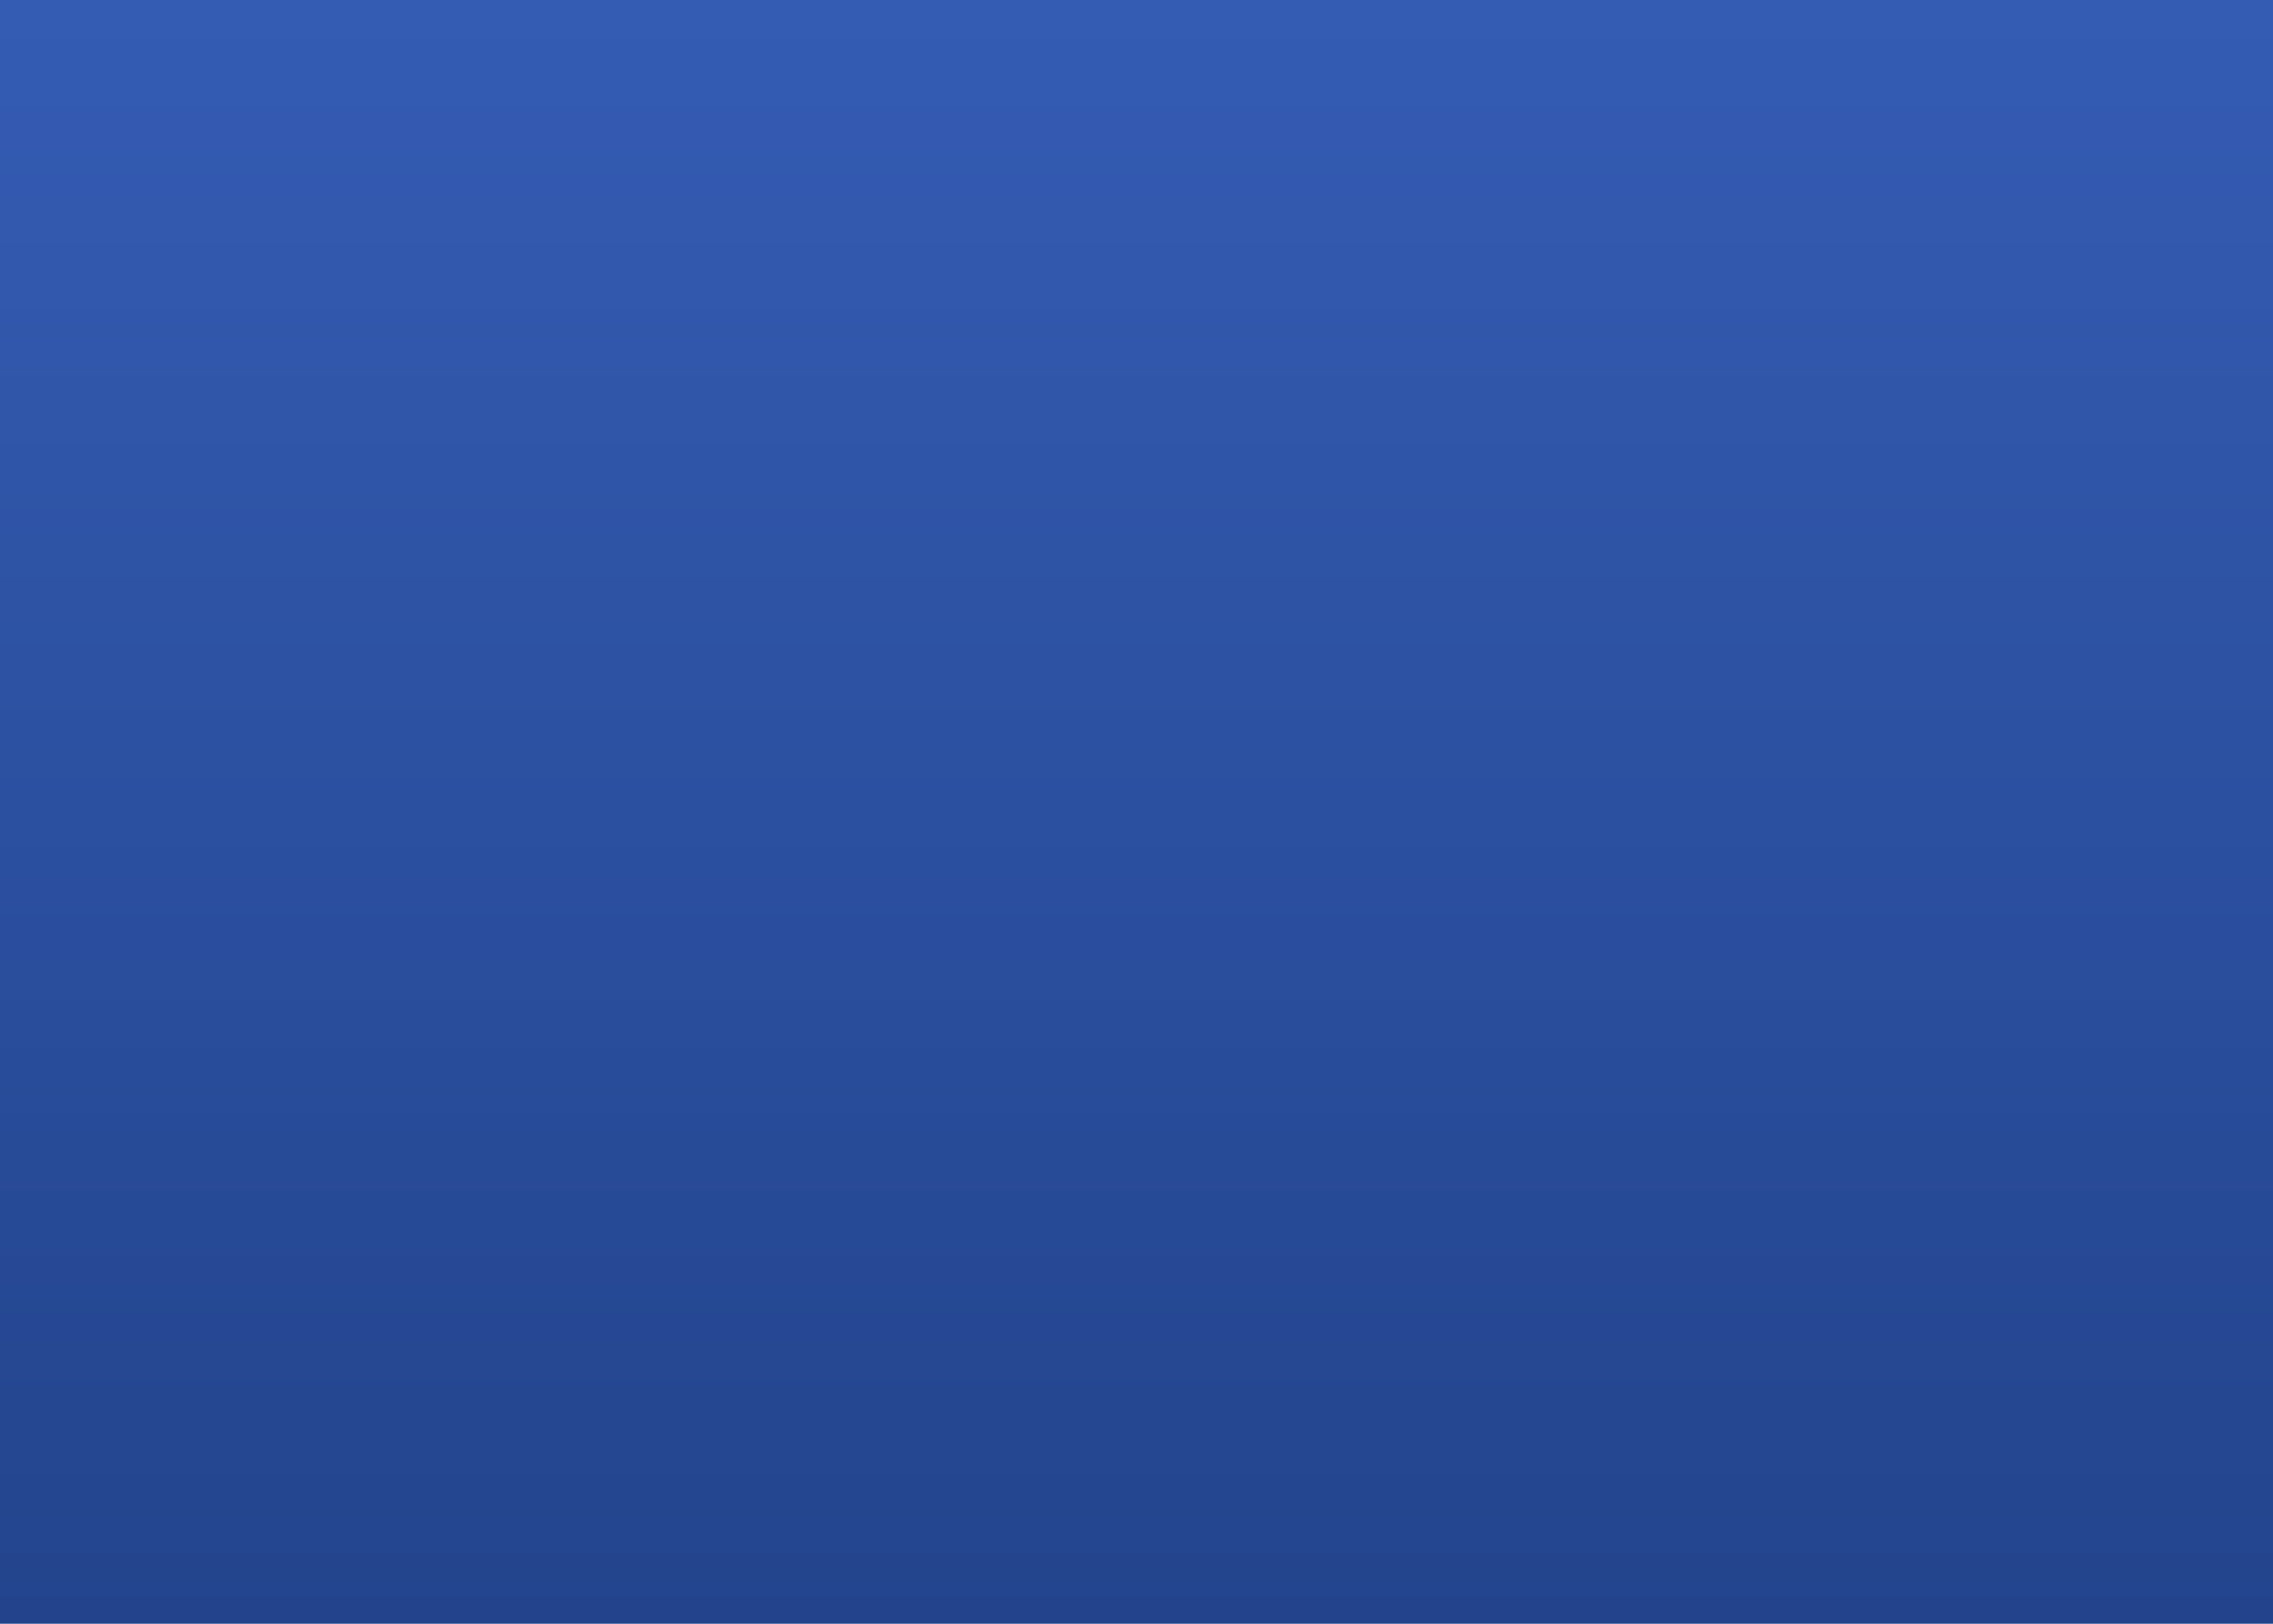
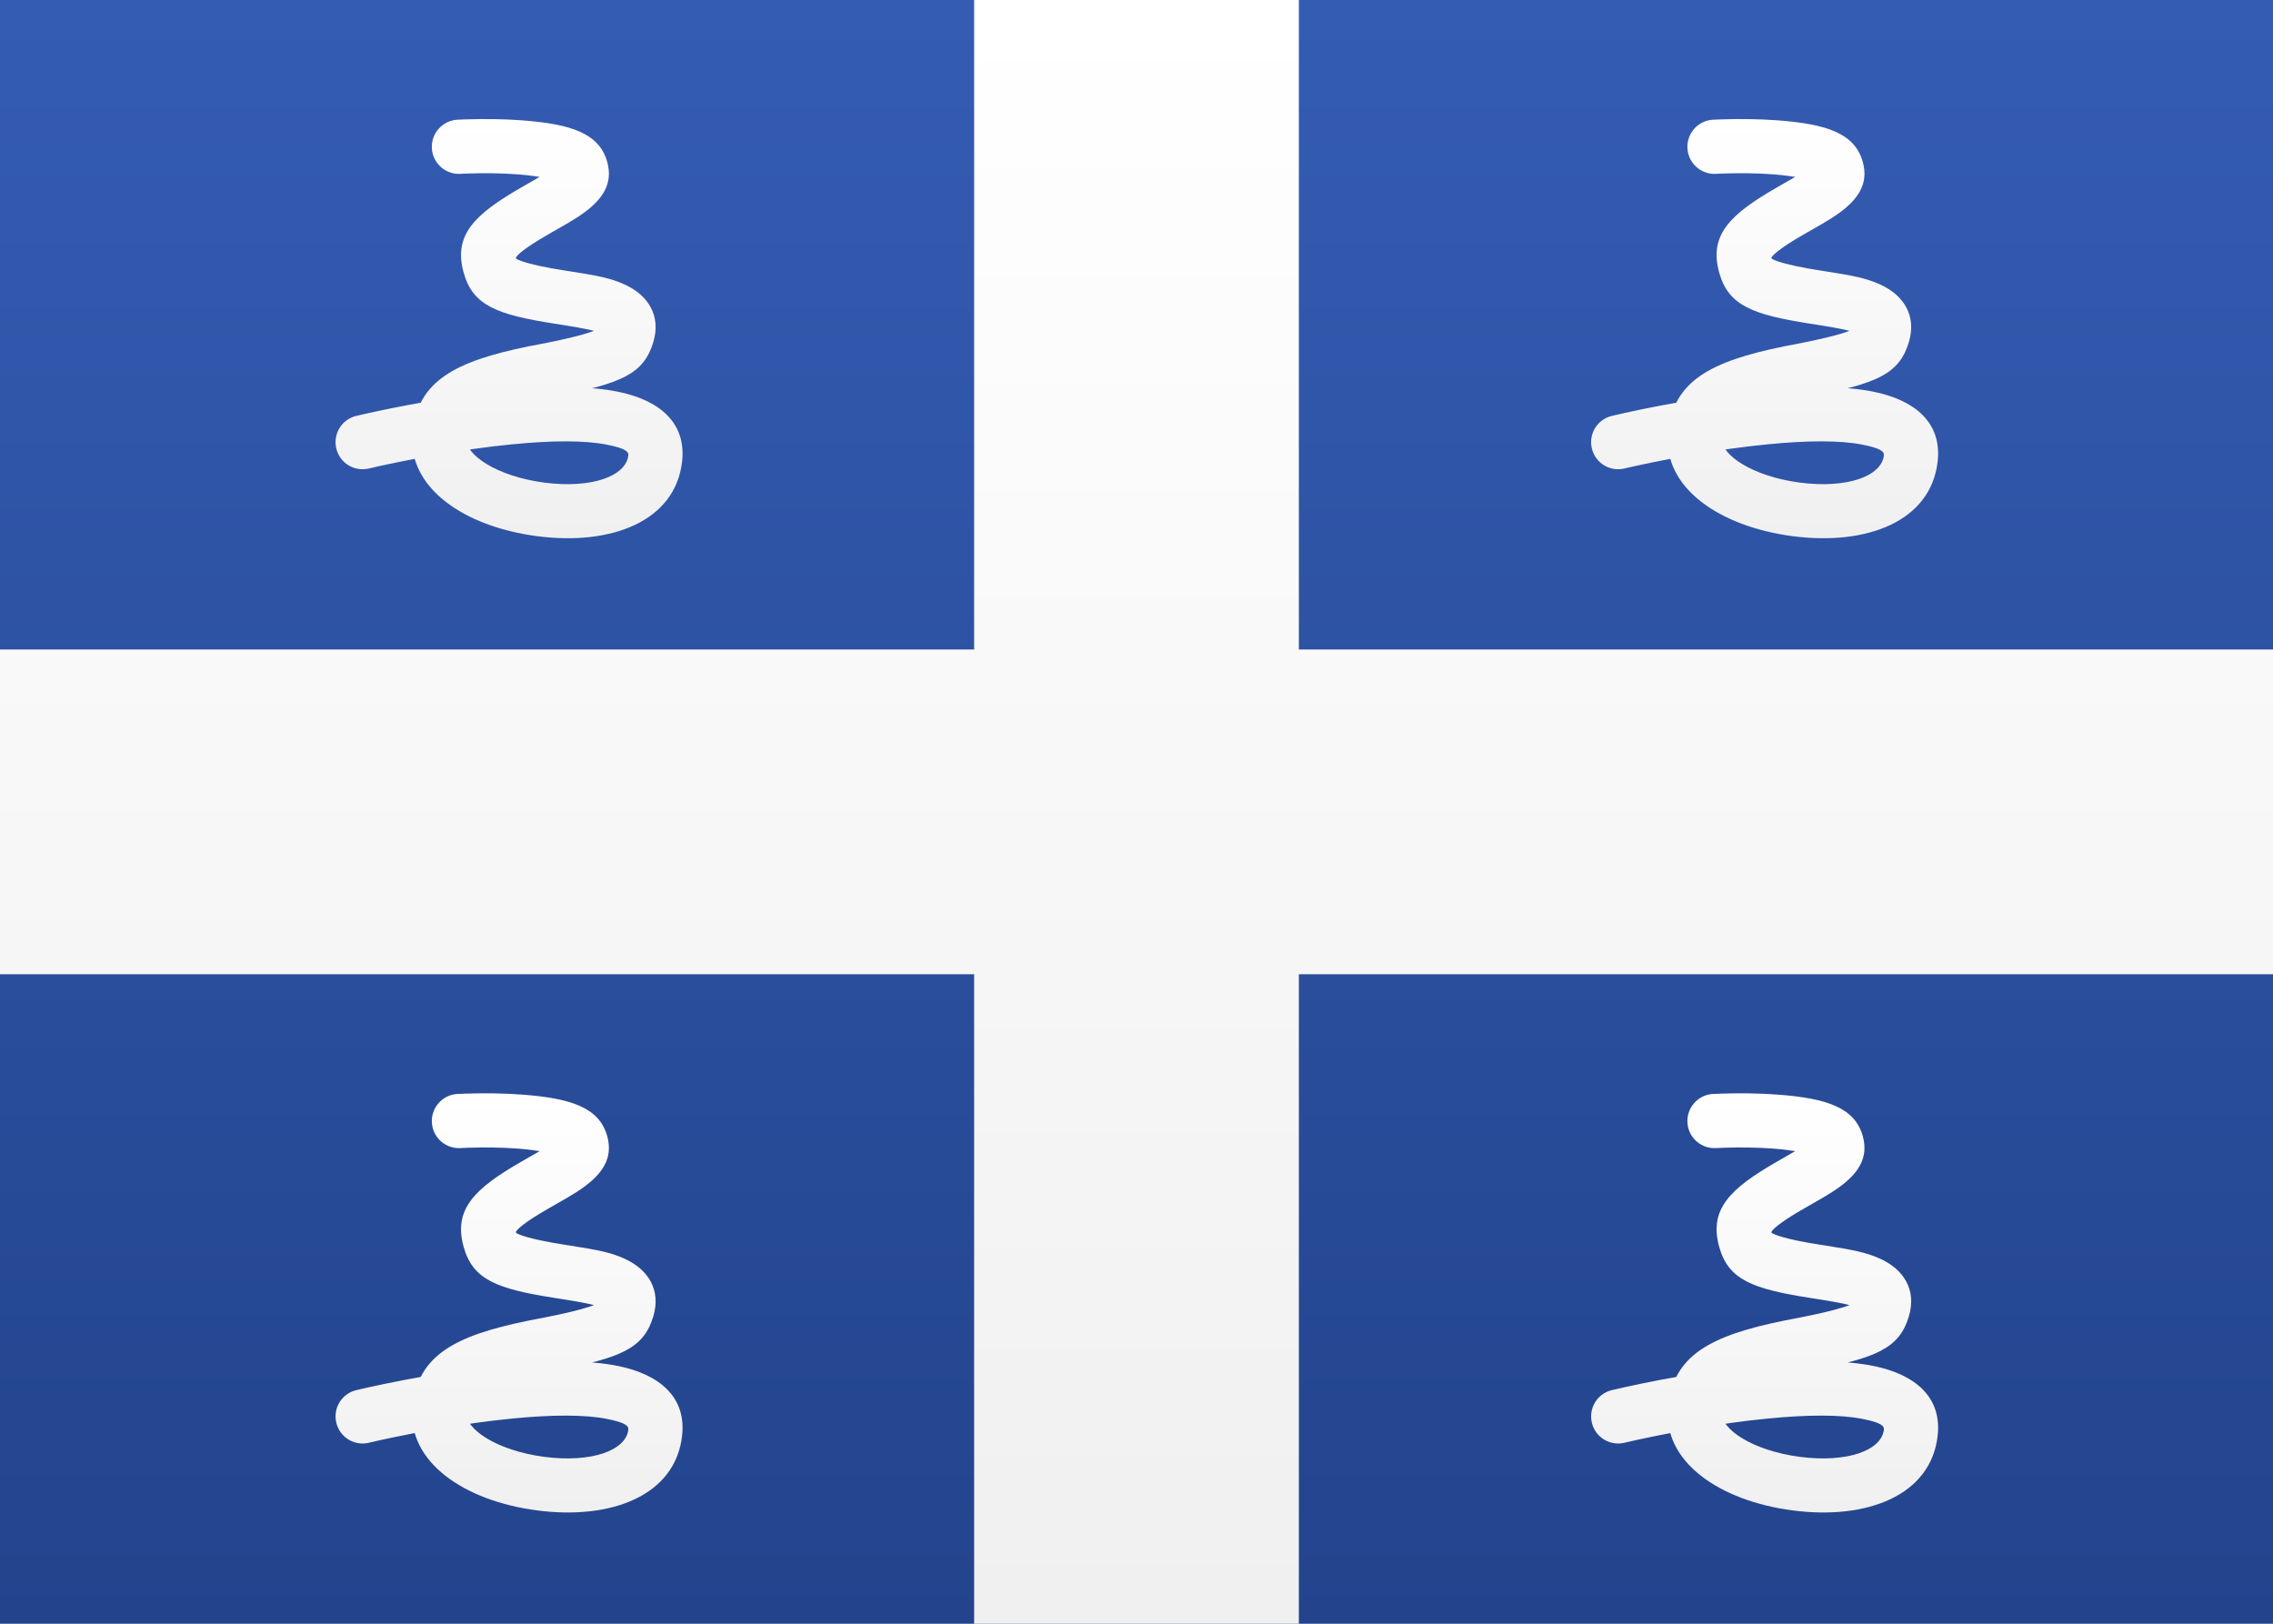
<svg xmlns="http://www.w3.org/2000/svg" width="21px" height="15px" viewBox="0 0 21 15" version="1.1">
  <defs>
    <linearGradient x1="50%" y1="0%" x2="50%" y2="100%" id="linearGradient-1">
      <stop stop-color="#FFFFFF" offset="0%" />
      <stop stop-color="#F0F0F0" offset="100%" />
    </linearGradient>
    <linearGradient x1="50%" y1="0%" x2="50%" y2="100%" id="linearGradient-2">
      <stop stop-color="#345CB3" offset="0%" />
      <stop stop-color="#23448D" offset="100%" />
    </linearGradient>
  </defs>
  <g id="Symbols" stroke="none" stroke-width="1" fill="none" fill-rule="evenodd">
    <g id="MQ">
-       <rect id="FlagBackground" x="0" y="0" width="21" height="15" />
+       <rect id="FlagBackground" fill="url(#linearGradient-1)" x="0" y="0" width="21" height="15" />
      <rect id="Mask" fill="url(#linearGradient-2)" x="0" y="0" width="21" height="15" />
-       <path d="M15.917,1.603 C16.069,1.598 16.235,1.599 16.388,1.611 C16.594,1.626 16.739,1.672 16.728,1.629 C16.711,1.562 16.723,1.545 16.699,1.562 C16.648,1.6 16.724,1.555 16.421,1.729 C15.979,1.982 15.787,2.174 15.884,2.52 C15.969,2.824 16.194,2.907 16.723,2.99 C16.758,2.996 16.758,2.996 16.793,3.001 C17.004,3.034 17.099,3.054 17.162,3.082 C17.176,3.088 17.149,3.045 17.157,3.018 C17.15,3.041 17.009,3.096 16.656,3.166 C16.57,3.182 16.57,3.182 16.481,3.2 C15.801,3.339 15.462,3.52 15.411,3.991 C15.356,4.506 15.89,4.865 16.561,4.953 C17.246,5.043 17.841,4.817 17.902,4.261 C17.941,3.907 17.695,3.696 17.306,3.618 C17.042,3.565 16.695,3.566 16.278,3.607 C16.045,3.63 15.797,3.666 15.544,3.71 C15.262,3.759 15.031,3.809 14.892,3.842 C14.757,3.874 14.675,4.009 14.707,4.143 C14.739,4.278 14.874,4.36 15.008,4.328 C15.138,4.297 15.36,4.25 15.631,4.202 C15.872,4.16 16.108,4.126 16.328,4.105 C16.699,4.068 17.003,4.067 17.208,4.108 C17.375,4.141 17.409,4.171 17.405,4.207 C17.384,4.397 17.07,4.516 16.626,4.458 C16.19,4.4 15.892,4.2 15.908,4.044 C15.925,3.885 16.109,3.787 16.581,3.69 C16.667,3.673 16.667,3.673 16.753,3.656 C17.335,3.542 17.547,3.458 17.636,3.16 C17.709,2.916 17.588,2.724 17.364,2.625 C17.245,2.572 17.129,2.547 16.869,2.507 C16.834,2.502 16.834,2.502 16.8,2.496 C16.499,2.449 16.37,2.401 16.366,2.385 C16.361,2.37 16.434,2.297 16.669,2.163 C16.75,2.117 16.797,2.09 16.833,2.069 C16.898,2.031 16.949,1.999 16.994,1.966 C17.167,1.84 17.263,1.698 17.212,1.503 C17.141,1.23 16.873,1.146 16.426,1.112 C16.252,1.099 16.069,1.097 15.9,1.103 C15.841,1.106 15.841,1.106 15.825,1.106 C15.687,1.114 15.582,1.233 15.59,1.371 C15.598,1.508 15.716,1.614 15.854,1.606 C15.864,1.605 15.864,1.605 15.917,1.603 Z" id="Line" fill-rule="nonzero" />
-       <path d="M4.317,1.603 C4.469,1.598 4.635,1.599 4.788,1.611 C4.994,1.626 5.139,1.672 5.128,1.629 C5.111,1.562 5.123,1.545 5.099,1.562 C5.048,1.6 5.124,1.555 4.821,1.729 C4.379,1.982 4.187,2.174 4.284,2.52 C4.369,2.824 4.594,2.907 5.123,2.99 C5.158,2.996 5.158,2.996 5.193,3.001 C5.404,3.034 5.499,3.054 5.562,3.082 C5.576,3.088 5.549,3.045 5.557,3.018 C5.55,3.041 5.409,3.096 5.056,3.166 C4.97,3.182 4.97,3.182 4.881,3.2 C4.201,3.339 3.862,3.52 3.811,3.991 C3.756,4.506 4.29,4.865 4.961,4.953 C5.646,5.043 6.241,4.817 6.302,4.261 C6.341,3.907 6.095,3.696 5.706,3.618 C5.442,3.565 5.095,3.566 4.678,3.607 C4.445,3.63 4.197,3.666 3.944,3.71 C3.662,3.759 3.431,3.809 3.292,3.842 C3.157,3.874 3.075,4.009 3.107,4.143 C3.139,4.278 3.274,4.36 3.408,4.328 C3.538,4.297 3.76,4.25 4.031,4.202 C4.272,4.16 4.508,4.126 4.728,4.105 C5.099,4.068 5.403,4.067 5.608,4.108 C5.775,4.141 5.809,4.171 5.805,4.207 C5.784,4.397 5.47,4.516 5.026,4.458 C4.59,4.4 4.292,4.2 4.308,4.044 C4.325,3.885 4.509,3.787 4.981,3.69 C5.067,3.673 5.067,3.673 5.153,3.656 C5.735,3.542 5.947,3.458 6.036,3.16 C6.109,2.916 5.988,2.724 5.764,2.625 C5.645,2.572 5.529,2.547 5.269,2.507 C5.234,2.502 5.234,2.502 5.2,2.496 C4.899,2.449 4.77,2.401 4.766,2.385 C4.761,2.37 4.834,2.297 5.069,2.163 C5.15,2.117 5.197,2.09 5.233,2.069 C5.298,2.031 5.349,1.999 5.394,1.966 C5.567,1.84 5.663,1.698 5.612,1.503 C5.541,1.23 5.273,1.146 4.826,1.112 C4.652,1.099 4.469,1.097 4.3,1.103 C4.241,1.106 4.241,1.106 4.225,1.106 C4.087,1.114 3.982,1.233 3.99,1.371 C3.998,1.508 4.116,1.614 4.254,1.606 C4.264,1.605 4.264,1.605 4.317,1.603 Z" id="Line-Copy" fill-rule="nonzero" />
-       <path d="M15.917,10.603 C16.069,10.598 16.235,10.599 16.388,10.611 C16.594,10.626 16.739,10.672 16.728,10.629 C16.711,10.562 16.723,10.545 16.699,10.562 C16.648,10.6 16.724,10.555 16.421,10.729 C15.979,10.982 15.787,11.174 15.884,11.52 C15.969,11.824 16.194,11.907 16.723,11.99 C16.758,11.996 16.758,11.996 16.793,12.001 C17.004,12.034 17.099,12.054 17.162,12.082 C17.176,12.088 17.149,12.045 17.157,12.018 C17.15,12.041 17.009,12.096 16.656,12.166 C16.57,12.182 16.57,12.182 16.481,12.2 C15.801,12.339 15.462,12.52 15.411,12.991 C15.356,13.506 15.89,13.865 16.561,13.953 C17.246,14.043 17.841,13.817 17.902,13.261 C17.941,12.907 17.695,12.696 17.306,12.618 C17.042,12.565 16.695,12.566 16.278,12.607 C16.045,12.63 15.797,12.666 15.544,12.71 C15.262,12.759 15.031,12.809 14.892,12.842 C14.757,12.874 14.675,13.009 14.707,13.143 C14.739,13.278 14.874,13.36 15.008,13.328 C15.138,13.297 15.36,13.25 15.631,13.202 C15.872,13.16 16.108,13.126 16.328,13.105 C16.699,13.068 17.003,13.067 17.208,13.108 C17.375,13.141 17.409,13.171 17.405,13.207 C17.384,13.397 17.07,13.516 16.626,13.458 C16.19,13.4 15.892,13.2 15.908,13.044 C15.925,12.885 16.109,12.787 16.581,12.69 C16.667,12.673 16.667,12.673 16.753,12.656 C17.335,12.542 17.547,12.458 17.636,12.16 C17.709,11.916 17.588,11.724 17.364,11.625 C17.245,11.572 17.129,11.547 16.869,11.507 C16.834,11.502 16.834,11.502 16.8,11.496 C16.499,11.449 16.37,11.401 16.366,11.385 C16.361,11.37 16.434,11.297 16.669,11.163 C16.75,11.117 16.797,11.09 16.833,11.069 C16.898,11.031 16.949,10.999 16.994,10.966 C17.167,10.84 17.263,10.698 17.212,10.503 C17.141,10.23 16.873,10.146 16.426,10.112 C16.252,10.099 16.069,10.097 15.9,10.103 C15.841,10.106 15.841,10.106 15.825,10.106 C15.687,10.114 15.582,10.233 15.59,10.371 C15.598,10.508 15.716,10.614 15.854,10.606 C15.864,10.605 15.864,10.605 15.917,10.603 Z" id="Line-Copy-3" fill-rule="nonzero" />
-       <path d="M4.317,10.603 C4.469,10.598 4.635,10.599 4.788,10.611 C4.994,10.626 5.139,10.672 5.128,10.629 C5.111,10.562 5.123,10.545 5.099,10.562 C5.048,10.6 5.124,10.555 4.821,10.729 C4.379,10.982 4.187,11.174 4.284,11.52 C4.369,11.824 4.594,11.907 5.123,11.99 C5.158,11.996 5.158,11.996 5.193,12.001 C5.404,12.034 5.499,12.054 5.562,12.082 C5.576,12.088 5.549,12.045 5.557,12.018 C5.55,12.041 5.409,12.096 5.056,12.166 C4.97,12.182 4.97,12.182 4.881,12.2 C4.201,12.339 3.862,12.52 3.811,12.991 C3.756,13.506 4.29,13.865 4.961,13.953 C5.646,14.043 6.241,13.817 6.302,13.261 C6.341,12.907 6.095,12.696 5.706,12.618 C5.442,12.565 5.095,12.566 4.678,12.607 C4.445,12.63 4.197,12.666 3.944,12.71 C3.662,12.759 3.431,12.809 3.292,12.842 C3.157,12.874 3.075,13.009 3.107,13.143 C3.139,13.278 3.274,13.36 3.408,13.328 C3.538,13.297 3.76,13.25 4.031,13.202 C4.272,13.16 4.508,13.126 4.728,13.105 C5.099,13.068 5.403,13.067 5.608,13.108 C5.775,13.141 5.809,13.171 5.805,13.207 C5.784,13.397 5.47,13.516 5.026,13.458 C4.59,13.4 4.292,13.2 4.308,13.044 C4.325,12.885 4.509,12.787 4.981,12.69 C5.067,12.673 5.067,12.673 5.153,12.656 C5.735,12.542 5.947,12.458 6.036,12.16 C6.109,11.916 5.988,11.724 5.764,11.625 C5.645,11.572 5.529,11.547 5.269,11.507 C5.234,11.502 5.234,11.502 5.2,11.496 C4.899,11.449 4.77,11.401 4.766,11.385 C4.761,11.37 4.834,11.297 5.069,11.163 C5.15,11.117 5.197,11.09 5.233,11.069 C5.298,11.031 5.349,10.999 5.394,10.966 C5.567,10.84 5.663,10.698 5.612,10.503 C5.541,10.23 5.273,10.146 4.826,10.112 C4.652,10.099 4.469,10.097 4.3,10.103 C4.241,10.106 4.241,10.106 4.225,10.106 C4.087,10.114 3.982,10.233 3.99,10.371 C3.998,10.508 4.116,10.614 4.254,10.606 C4.264,10.605 4.264,10.605 4.317,10.603 Z" id="Line-Copy-2" fill-rule="nonzero" />
-       <path d="M9,6 L0,6 L0,9 L9,9 L9,15 L12,15 L12,9 L21,9 L21,6 L12,6 L12,0 L9,0 L9,6 Z" id="Rectangle-2" />
+       <path d="M15.917,1.603 C16.069,1.598 16.235,1.599 16.388,1.611 C16.594,1.626 16.739,1.672 16.728,1.629 C16.711,1.562 16.723,1.545 16.699,1.562 C16.648,1.6 16.724,1.555 16.421,1.729 C15.979,1.982 15.787,2.174 15.884,2.52 C15.969,2.824 16.194,2.907 16.723,2.99 C16.758,2.996 16.758,2.996 16.793,3.001 C17.004,3.034 17.099,3.054 17.162,3.082 C17.176,3.088 17.149,3.045 17.157,3.018 C17.15,3.041 17.009,3.096 16.656,3.166 C16.57,3.182 16.57,3.182 16.481,3.2 C15.801,3.339 15.462,3.52 15.411,3.991 C15.356,4.506 15.89,4.865 16.561,4.953 C17.246,5.043 17.841,4.817 17.902,4.261 C17.941,3.907 17.695,3.696 17.306,3.618 C17.042,3.565 16.695,3.566 16.278,3.607 C16.045,3.63 15.797,3.666 15.544,3.71 C15.262,3.759 15.031,3.809 14.892,3.842 C14.757,3.874 14.675,4.009 14.707,4.143 C14.739,4.278 14.874,4.36 15.008,4.328 C15.138,4.297 15.36,4.25 15.631,4.202 C15.872,4.16 16.108,4.126 16.328,4.105 C16.699,4.068 17.003,4.067 17.208,4.108 C17.375,4.141 17.409,4.171 17.405,4.207 C17.384,4.397 17.07,4.516 16.626,4.458 C16.19,4.4 15.892,4.2 15.908,4.044 C15.925,3.885 16.109,3.787 16.581,3.69 C16.667,3.673 16.667,3.673 16.753,3.656 C17.335,3.542 17.547,3.458 17.636,3.16 C17.709,2.916 17.588,2.724 17.364,2.625 C17.245,2.572 17.129,2.547 16.869,2.507 C16.834,2.502 16.834,2.502 16.8,2.496 C16.499,2.449 16.37,2.401 16.366,2.385 C16.361,2.37 16.434,2.297 16.669,2.163 C16.75,2.117 16.797,2.09 16.833,2.069 C16.898,2.031 16.949,1.999 16.994,1.966 C17.167,1.84 17.263,1.698 17.212,1.503 C17.141,1.23 16.873,1.146 16.426,1.112 C16.252,1.099 16.069,1.097 15.9,1.103 C15.841,1.106 15.841,1.106 15.825,1.106 C15.687,1.114 15.582,1.233 15.59,1.371 C15.598,1.508 15.716,1.614 15.854,1.606 C15.864,1.605 15.864,1.605 15.917,1.603 Z" id="Line" fill="url(#linearGradient-1)" fill-rule="nonzero" />
+       <path d="M4.317,1.603 C4.469,1.598 4.635,1.599 4.788,1.611 C4.994,1.626 5.139,1.672 5.128,1.629 C5.111,1.562 5.123,1.545 5.099,1.562 C5.048,1.6 5.124,1.555 4.821,1.729 C4.379,1.982 4.187,2.174 4.284,2.52 C4.369,2.824 4.594,2.907 5.123,2.99 C5.158,2.996 5.158,2.996 5.193,3.001 C5.404,3.034 5.499,3.054 5.562,3.082 C5.576,3.088 5.549,3.045 5.557,3.018 C5.55,3.041 5.409,3.096 5.056,3.166 C4.97,3.182 4.97,3.182 4.881,3.2 C4.201,3.339 3.862,3.52 3.811,3.991 C3.756,4.506 4.29,4.865 4.961,4.953 C5.646,5.043 6.241,4.817 6.302,4.261 C6.341,3.907 6.095,3.696 5.706,3.618 C5.442,3.565 5.095,3.566 4.678,3.607 C4.445,3.63 4.197,3.666 3.944,3.71 C3.662,3.759 3.431,3.809 3.292,3.842 C3.157,3.874 3.075,4.009 3.107,4.143 C3.139,4.278 3.274,4.36 3.408,4.328 C3.538,4.297 3.76,4.25 4.031,4.202 C4.272,4.16 4.508,4.126 4.728,4.105 C5.099,4.068 5.403,4.067 5.608,4.108 C5.775,4.141 5.809,4.171 5.805,4.207 C5.784,4.397 5.47,4.516 5.026,4.458 C4.59,4.4 4.292,4.2 4.308,4.044 C4.325,3.885 4.509,3.787 4.981,3.69 C5.067,3.673 5.067,3.673 5.153,3.656 C5.735,3.542 5.947,3.458 6.036,3.16 C6.109,2.916 5.988,2.724 5.764,2.625 C5.645,2.572 5.529,2.547 5.269,2.507 C5.234,2.502 5.234,2.502 5.2,2.496 C4.899,2.449 4.77,2.401 4.766,2.385 C4.761,2.37 4.834,2.297 5.069,2.163 C5.15,2.117 5.197,2.09 5.233,2.069 C5.298,2.031 5.349,1.999 5.394,1.966 C5.567,1.84 5.663,1.698 5.612,1.503 C5.541,1.23 5.273,1.146 4.826,1.112 C4.652,1.099 4.469,1.097 4.3,1.103 C4.241,1.106 4.241,1.106 4.225,1.106 C4.087,1.114 3.982,1.233 3.99,1.371 C3.998,1.508 4.116,1.614 4.254,1.606 C4.264,1.605 4.264,1.605 4.317,1.603 Z" id="Line-Copy" fill="url(#linearGradient-1)" fill-rule="nonzero" />
+       <path d="M15.917,10.603 C16.069,10.598 16.235,10.599 16.388,10.611 C16.594,10.626 16.739,10.672 16.728,10.629 C16.711,10.562 16.723,10.545 16.699,10.562 C16.648,10.6 16.724,10.555 16.421,10.729 C15.979,10.982 15.787,11.174 15.884,11.52 C15.969,11.824 16.194,11.907 16.723,11.99 C16.758,11.996 16.758,11.996 16.793,12.001 C17.004,12.034 17.099,12.054 17.162,12.082 C17.176,12.088 17.149,12.045 17.157,12.018 C17.15,12.041 17.009,12.096 16.656,12.166 C16.57,12.182 16.57,12.182 16.481,12.2 C15.801,12.339 15.462,12.52 15.411,12.991 C15.356,13.506 15.89,13.865 16.561,13.953 C17.246,14.043 17.841,13.817 17.902,13.261 C17.941,12.907 17.695,12.696 17.306,12.618 C17.042,12.565 16.695,12.566 16.278,12.607 C16.045,12.63 15.797,12.666 15.544,12.71 C15.262,12.759 15.031,12.809 14.892,12.842 C14.757,12.874 14.675,13.009 14.707,13.143 C14.739,13.278 14.874,13.36 15.008,13.328 C15.138,13.297 15.36,13.25 15.631,13.202 C15.872,13.16 16.108,13.126 16.328,13.105 C16.699,13.068 17.003,13.067 17.208,13.108 C17.375,13.141 17.409,13.171 17.405,13.207 C17.384,13.397 17.07,13.516 16.626,13.458 C16.19,13.4 15.892,13.2 15.908,13.044 C15.925,12.885 16.109,12.787 16.581,12.69 C16.667,12.673 16.667,12.673 16.753,12.656 C17.335,12.542 17.547,12.458 17.636,12.16 C17.709,11.916 17.588,11.724 17.364,11.625 C17.245,11.572 17.129,11.547 16.869,11.507 C16.834,11.502 16.834,11.502 16.8,11.496 C16.499,11.449 16.37,11.401 16.366,11.385 C16.361,11.37 16.434,11.297 16.669,11.163 C16.75,11.117 16.797,11.09 16.833,11.069 C16.898,11.031 16.949,10.999 16.994,10.966 C17.167,10.84 17.263,10.698 17.212,10.503 C17.141,10.23 16.873,10.146 16.426,10.112 C16.252,10.099 16.069,10.097 15.9,10.103 C15.841,10.106 15.841,10.106 15.825,10.106 C15.687,10.114 15.582,10.233 15.59,10.371 C15.598,10.508 15.716,10.614 15.854,10.606 C15.864,10.605 15.864,10.605 15.917,10.603 Z" id="Line-Copy-3" fill="url(#linearGradient-1)" fill-rule="nonzero" />
+       <path d="M4.317,10.603 C4.469,10.598 4.635,10.599 4.788,10.611 C4.994,10.626 5.139,10.672 5.128,10.629 C5.111,10.562 5.123,10.545 5.099,10.562 C5.048,10.6 5.124,10.555 4.821,10.729 C4.379,10.982 4.187,11.174 4.284,11.52 C4.369,11.824 4.594,11.907 5.123,11.99 C5.158,11.996 5.158,11.996 5.193,12.001 C5.404,12.034 5.499,12.054 5.562,12.082 C5.576,12.088 5.549,12.045 5.557,12.018 C5.55,12.041 5.409,12.096 5.056,12.166 C4.97,12.182 4.97,12.182 4.881,12.2 C4.201,12.339 3.862,12.52 3.811,12.991 C3.756,13.506 4.29,13.865 4.961,13.953 C5.646,14.043 6.241,13.817 6.302,13.261 C6.341,12.907 6.095,12.696 5.706,12.618 C5.442,12.565 5.095,12.566 4.678,12.607 C4.445,12.63 4.197,12.666 3.944,12.71 C3.662,12.759 3.431,12.809 3.292,12.842 C3.157,12.874 3.075,13.009 3.107,13.143 C3.139,13.278 3.274,13.36 3.408,13.328 C3.538,13.297 3.76,13.25 4.031,13.202 C4.272,13.16 4.508,13.126 4.728,13.105 C5.099,13.068 5.403,13.067 5.608,13.108 C5.775,13.141 5.809,13.171 5.805,13.207 C5.784,13.397 5.47,13.516 5.026,13.458 C4.59,13.4 4.292,13.2 4.308,13.044 C4.325,12.885 4.509,12.787 4.981,12.69 C5.067,12.673 5.067,12.673 5.153,12.656 C5.735,12.542 5.947,12.458 6.036,12.16 C6.109,11.916 5.988,11.724 5.764,11.625 C5.645,11.572 5.529,11.547 5.269,11.507 C5.234,11.502 5.234,11.502 5.2,11.496 C4.899,11.449 4.77,11.401 4.766,11.385 C4.761,11.37 4.834,11.297 5.069,11.163 C5.15,11.117 5.197,11.09 5.233,11.069 C5.298,11.031 5.349,10.999 5.394,10.966 C5.567,10.84 5.663,10.698 5.612,10.503 C5.541,10.23 5.273,10.146 4.826,10.112 C4.652,10.099 4.469,10.097 4.3,10.103 C4.241,10.106 4.241,10.106 4.225,10.106 C4.087,10.114 3.982,10.233 3.99,10.371 C3.998,10.508 4.116,10.614 4.254,10.606 C4.264,10.605 4.264,10.605 4.317,10.603 Z" id="Line-Copy-2" fill="url(#linearGradient-1)" fill-rule="nonzero" />
+       <path d="M9,6 L0,6 L0,9 L9,9 L9,15 L12,15 L12,9 L21,9 L21,6 L12,6 L12,0 L9,0 L9,6 Z" id="Rectangle-2" fill="url(#linearGradient-1)" />
    </g>
  </g>
</svg>
